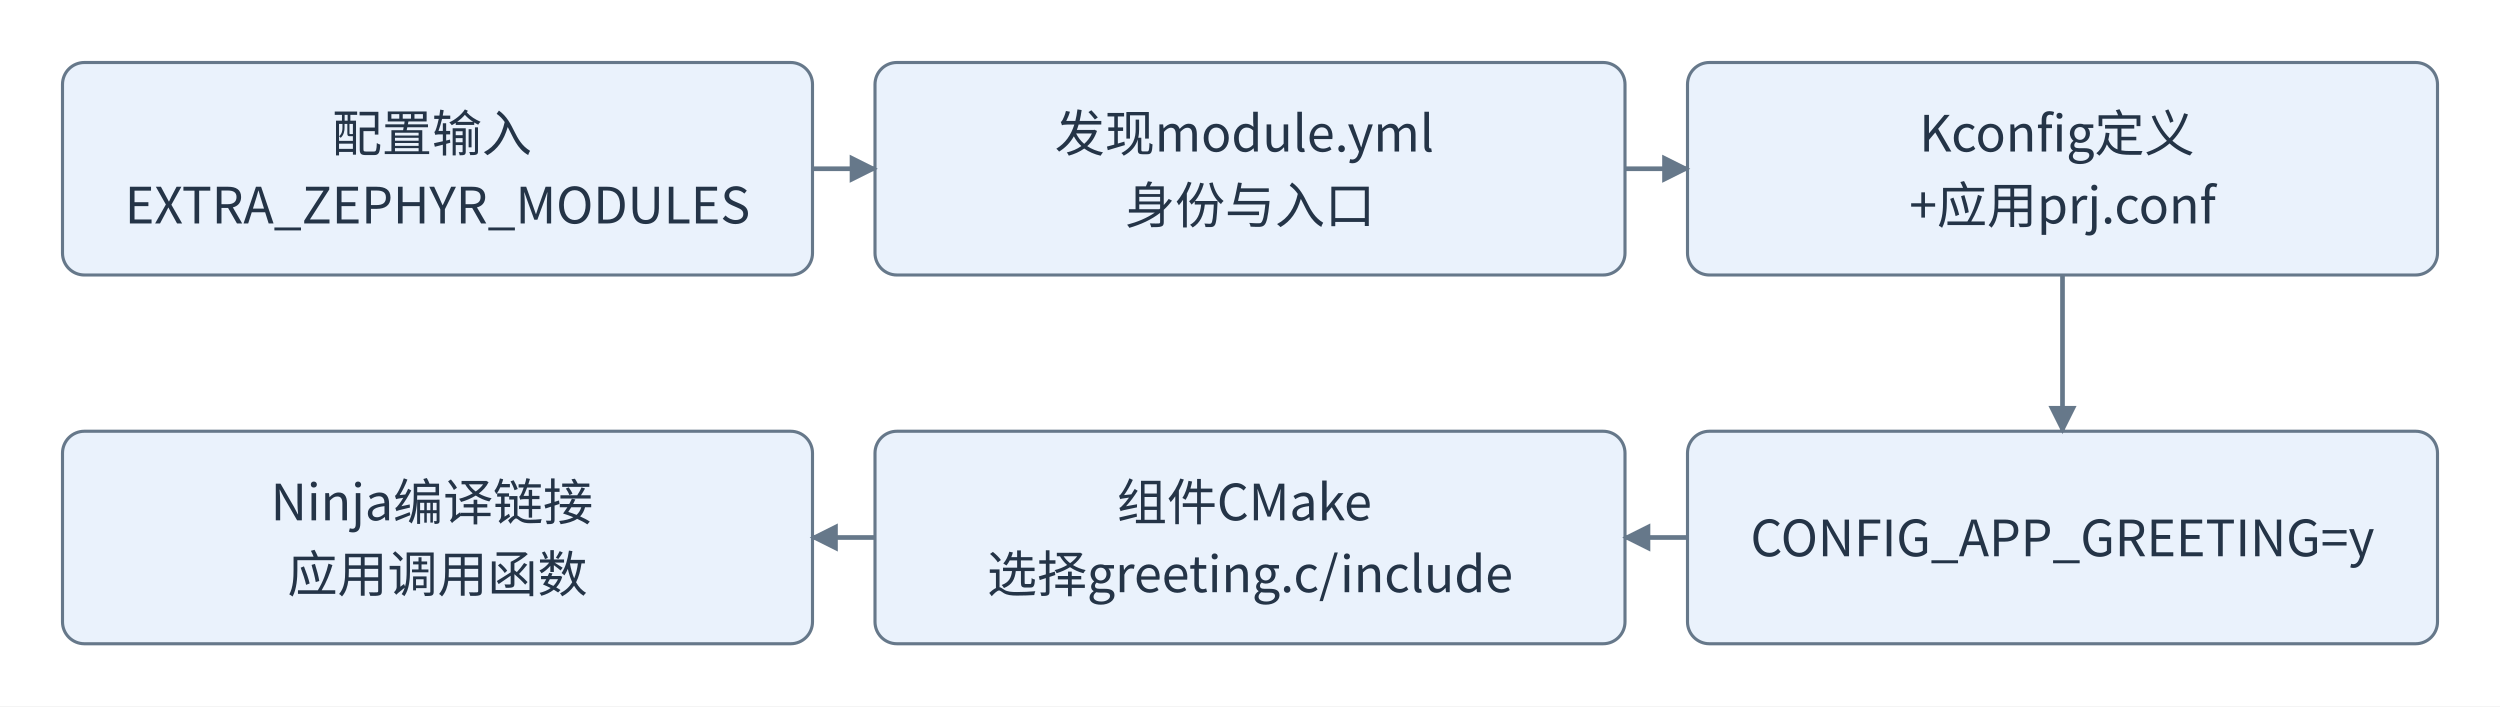
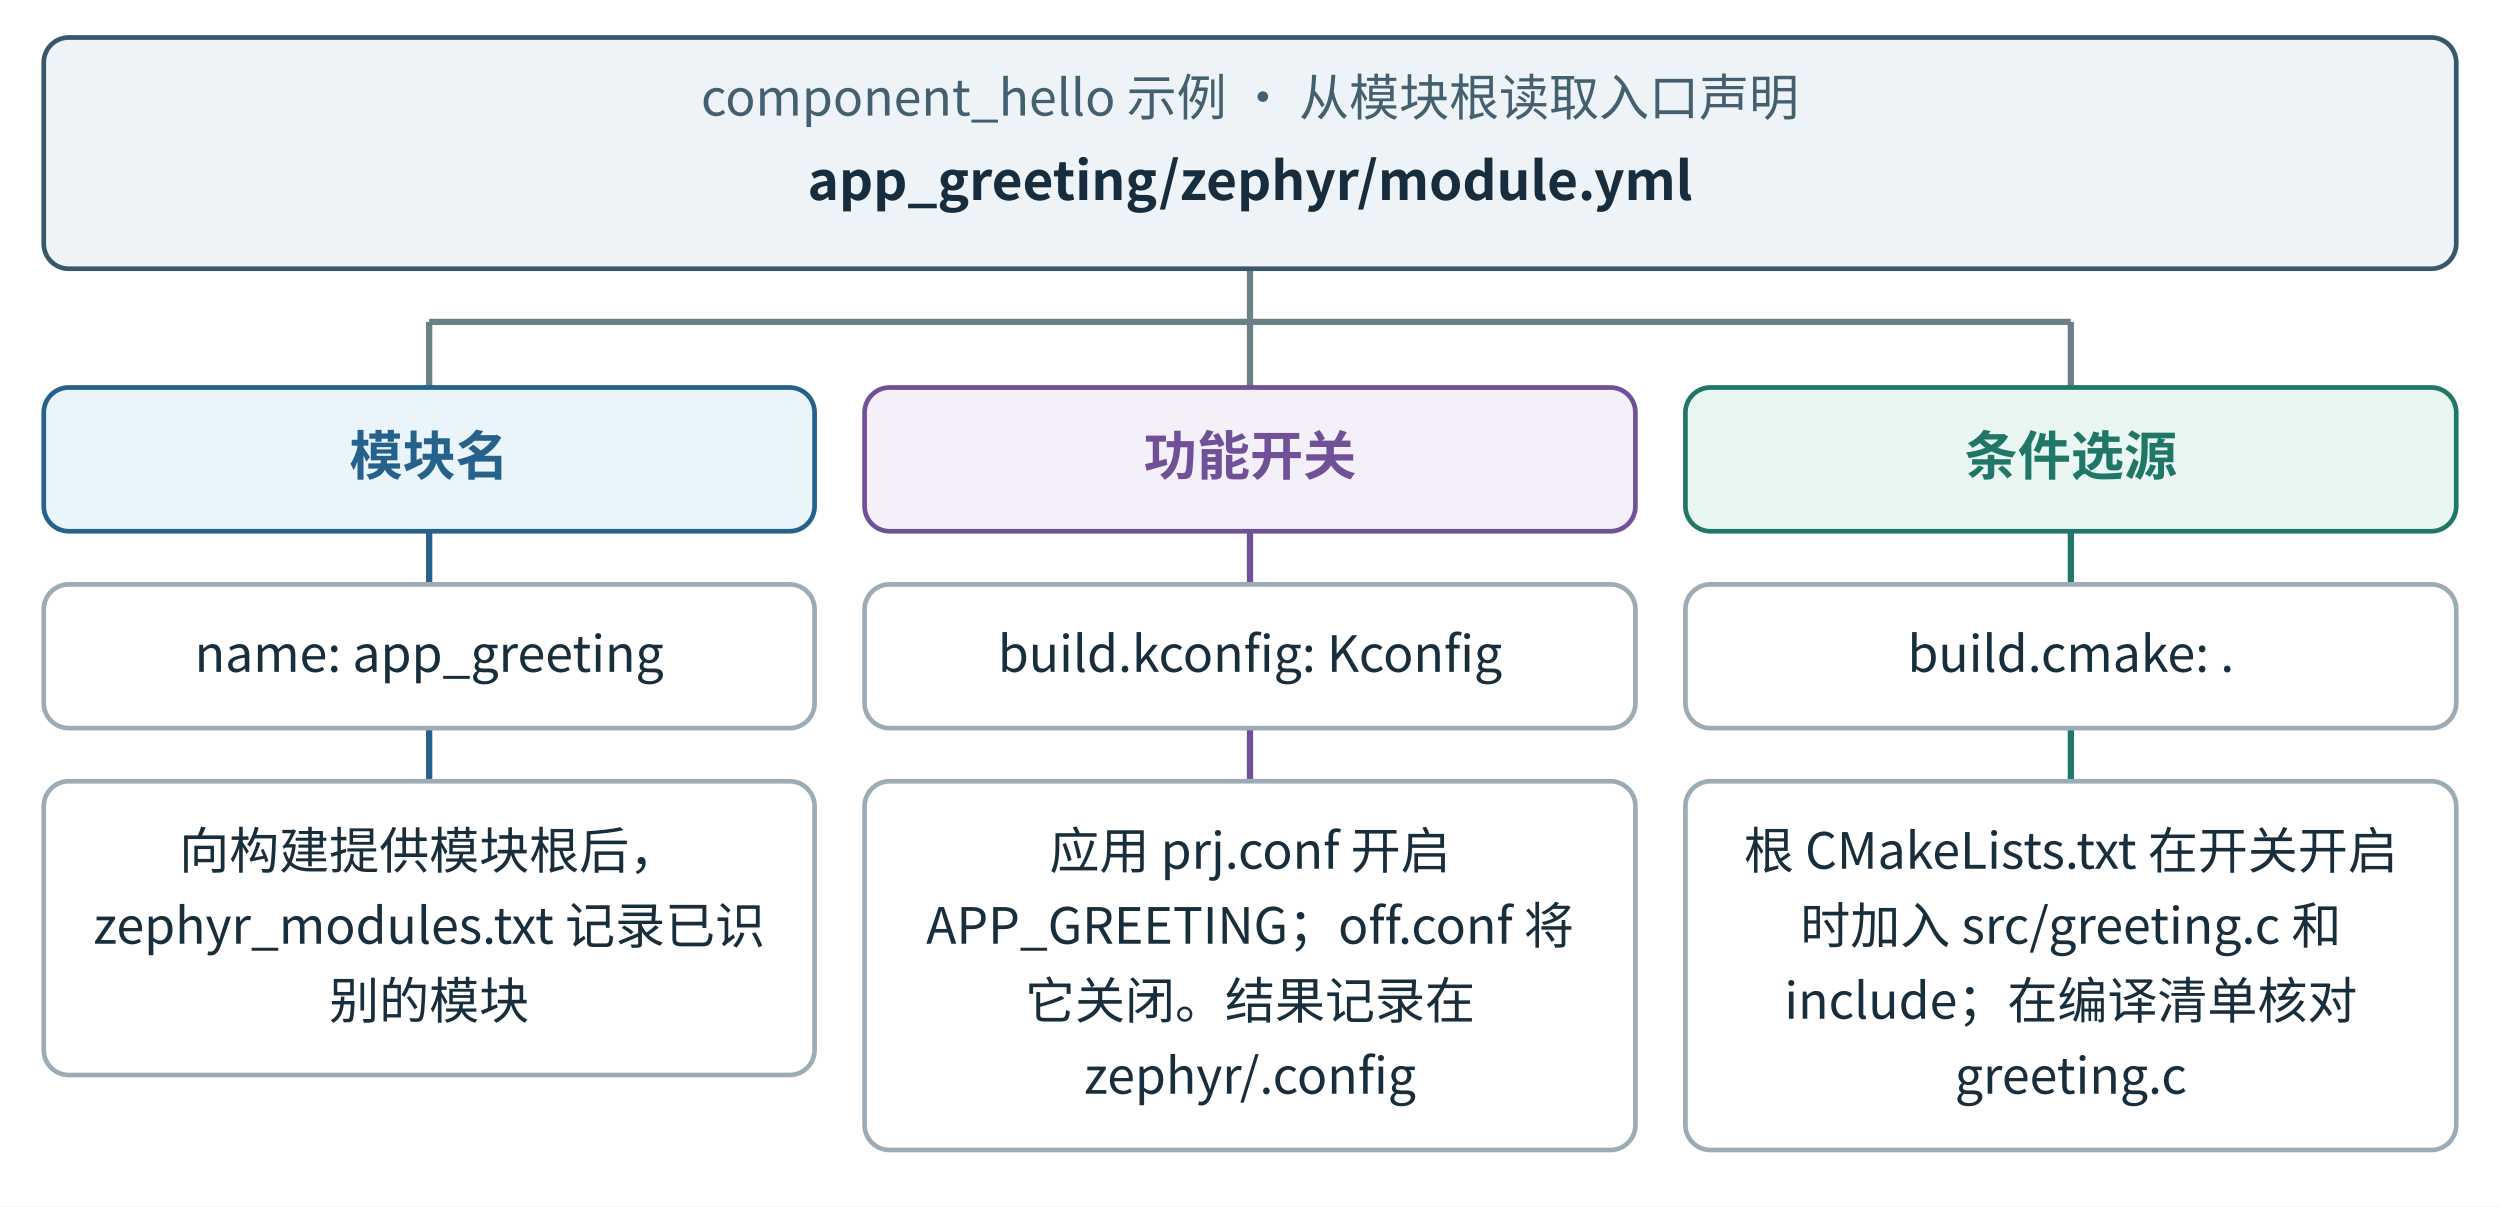
- <svg xmlns="http://www.w3.org/2000/svg" width="800" height="226" viewBox="0 0 800 226" role="img" aria-labelledby="title desc">
-   <defs>
-     <marker id="arrow" viewBox="0 0 10 10" refX="9" refY="5" markerWidth="6" markerHeight="6" orient="auto-start-reverse">
-       <path d="M0 0 L10 5 L0 10Z" fill="#66788a" />
-     </marker>
-   </defs>
-   <rect width="800" height="226" fill="white" />
-   <g font-family="Microsoft YaHei, Noto Sans CJK SC, sans-serif" fill="#243447">
-     <rect x="20" y="20" width="240" height="68" rx="7" fill="#eaf2fc" stroke="#66788a" />
-     <text x="140" y="48.5" font-size="16" text-anchor="middle">
-       <tspan x="140" dy="0">配置输入</tspan>
-       <tspan x="140" dy="23">EXTRA_ZEPHYR_MODULES</tspan>
-     </text>
-     <rect x="280" y="20" width="240" height="68" rx="7" fill="#eaf2fc" stroke="#66788a" />
-     <text x="400" y="48.5" font-size="16" text-anchor="middle">
-       <tspan x="400" dy="0">发现module.yml</tspan>
-       <tspan x="400" dy="23">身份与入口</tspan>
-     </text>
-     <path d="M260 54 H280" fill="none" stroke="#66788a" stroke-width="1.5" marker-end="url(#arrow)" />
-     <rect x="540" y="20" width="240" height="68" rx="7" fill="#eaf2fc" stroke="#66788a" />
-     <text x="660" y="48.5" font-size="16" text-anchor="middle">
-       <tspan x="660" dy="0">Kconfig定义</tspan>
-       <tspan x="660" dy="23">+应用prj.conf</tspan>
-     </text>
-     <path d="M520 54 H540" fill="none" stroke="#66788a" stroke-width="1.5" marker-end="url(#arrow)" />
-     <rect x="540" y="138" width="240" height="68" rx="7" fill="#eaf2fc" stroke="#66788a" />
-     <text x="660" y="178" font-size="16" text-anchor="middle">
-       <tspan x="660" dy="0">CONFIG_APP_GREETING=y</tspan>
-     </text>
-     <path d="M660 88 V138" fill="none" stroke="#66788a" stroke-width="1.5" marker-end="url(#arrow)" />
-     <rect x="280" y="138" width="240" height="68" rx="7" fill="#eaf2fc" stroke="#66788a" />
-     <text x="400" y="166.5" font-size="16" text-anchor="middle">
-       <tspan x="400" dy="0">组件CMake</tspan>
-       <tspan x="400" dy="23">选择greeting.c/include</tspan>
-     </text>
-     <path d="M540 172 H520" fill="none" stroke="#66788a" stroke-width="1.5" marker-end="url(#arrow)" />
-     <rect x="20" y="138" width="240" height="68" rx="7" fill="#eaf2fc" stroke="#66788a" />
-     <text x="140" y="166.5" font-size="16" text-anchor="middle">
-       <tspan x="140" dy="0">Ninja编译链接</tspan>
-       <tspan x="140" dy="23">应用调用函数</tspan>
-     </text>
-     <path d="M280 172 H260" fill="none" stroke="#66788a" stroke-width="1.5" marker-end="url(#arrow)" />
+ <svg xmlns="http://www.w3.org/2000/svg" width="800" height="386" viewBox="0 0 800 386" role="img" aria-labelledby="title desc">
+   <rect width="800" height="386" fill="#ffffff" />
+   <path d="M400 86 V103 M137.333 103 H662.667" fill="none" stroke="#6c808a" stroke-width="2" />
+   <path d="M137.333 103 V124" fill="none" stroke="#6c808a" stroke-width="2" />
+   <path d="M137.333 170 V187" fill="none" stroke="#25618b" stroke-width="2" />
+   <path d="M137.333 233 V250" fill="none" stroke="#25618b" stroke-width="2" />
+   <path d="M400 103 V124" fill="none" stroke="#6c808a" stroke-width="2" />
+   <path d="M400 170 V187" fill="none" stroke="#705197" stroke-width="2" />
+   <path d="M400 233 V250" fill="none" stroke="#705197" stroke-width="2" />
+   <path d="M662.667 103 V124" fill="none" stroke="#6c808a" stroke-width="2" />
+   <path d="M662.667 170 V187" fill="none" stroke="#207767" stroke-width="2" />
+   <path d="M662.667 233 V250" fill="none" stroke="#207767" stroke-width="2" />
+   <g text-anchor="middle" font-family="Microsoft YaHei, Noto Sans CJK SC, sans-serif">
+     <rect x="14" y="12" width="772" height="74" rx="8" fill="#edf3f6" stroke="#37586a" stroke-width="1.5" />
+     <text x="400" y="37" font-size="16" font-weight="400" fill="#435f70">component_hello 示例 · 从模块根读取入口声明</text>
+     <text x="400" y="64" font-size="17" font-weight="700" fill="#172d3e">app_greeting/zephyr/module.yml</text>
+     <rect x="14" y="124" width="246.667" height="46" rx="8" fill="#e9f4fb" stroke="#25618b" stroke-width="1.5" />
+     <text x="137.333" y="152" font-size="17" font-weight="700" fill="#25618b">模块名</text>
+     <rect x="14" y="187" width="246.667" height="46" rx="8" fill="#ffffff" stroke="#9bacb6" stroke-width="1.5" />
+     <text x="137.333" y="215" font-size="16" font-weight="400" fill="#182e3d">name: app_greeting</text>
+     <rect x="14" y="250" width="246.667" height="94" rx="8" fill="#ffffff" stroke="#9bacb6" stroke-width="1.5" />
+     <text x="137.333" y="278" font-size="16" font-weight="400" fill="#182e3d">向构建提供模块根后，</text>
+     <text x="137.333" y="302" font-size="16" font-weight="400" fill="#182e3d">zephyr_modules.txt 记录已识</text>
+     <text x="137.333" y="326" font-size="16" font-weight="400" fill="#182e3d">别的模块</text>
+     <rect x="276.667" y="124" width="246.667" height="46" rx="8" fill="#f4eff9" stroke="#705197" stroke-width="1.5" />
+     <text x="400" y="152" font-size="17" font-weight="700" fill="#705197">功能开关</text>
+     <rect x="276.667" y="187" width="246.667" height="46" rx="8" fill="#ffffff" stroke="#9bacb6" stroke-width="1.5" />
+     <text x="400" y="215" font-size="16" font-weight="400" fill="#182e3d">build.kconfig: Kconfig</text>
+     <rect x="276.667" y="250" width="246.667" height="118" rx="8" fill="#ffffff" stroke="#9bacb6" stroke-width="1.5" />
+     <text x="400" y="278" font-size="16" font-weight="400" fill="#182e3d">应用 prj.conf 开启</text>
+     <text x="400" y="302" font-size="16" font-weight="400" fill="#182e3d">APP_GREETING；off.conf 将</text>
+     <text x="400" y="326" font-size="16" font-weight="400" fill="#182e3d">它关闭。结果记录在</text>
+     <text x="400" y="350" font-size="16" font-weight="400" fill="#182e3d">zephyr/.config</text>
+     <rect x="539.333" y="124" width="246.667" height="46" rx="8" fill="#e9f6f2" stroke="#207767" stroke-width="1.5" />
+     <text x="662.667" y="152" font-size="17" font-weight="700" fill="#207767">条件选源</text>
+     <rect x="539.333" y="187" width="246.667" height="46" rx="8" fill="#ffffff" stroke="#9bacb6" stroke-width="1.5" />
+     <text x="662.667" y="215" font-size="16" font-weight="400" fill="#182e3d">build.cmake: .</text>
+     <rect x="539.333" y="250" width="246.667" height="118" rx="8" fill="#ffffff" stroke="#9bacb6" stroke-width="1.5" />
+     <text x="662.667" y="278" font-size="16" font-weight="400" fill="#182e3d">根 CMakeLists.txt 在开关开启</text>
+     <text x="662.667" y="302" font-size="16" font-weight="400" fill="#182e3d">时加入 src/greeting.c 和</text>
+     <text x="662.667" y="326" font-size="16" font-weight="400" fill="#182e3d">include；在编译清单核对</text>
+     <text x="662.667" y="350" font-size="16" font-weight="400" fill="#182e3d">greeting.c</text>
  </g>
</svg>
